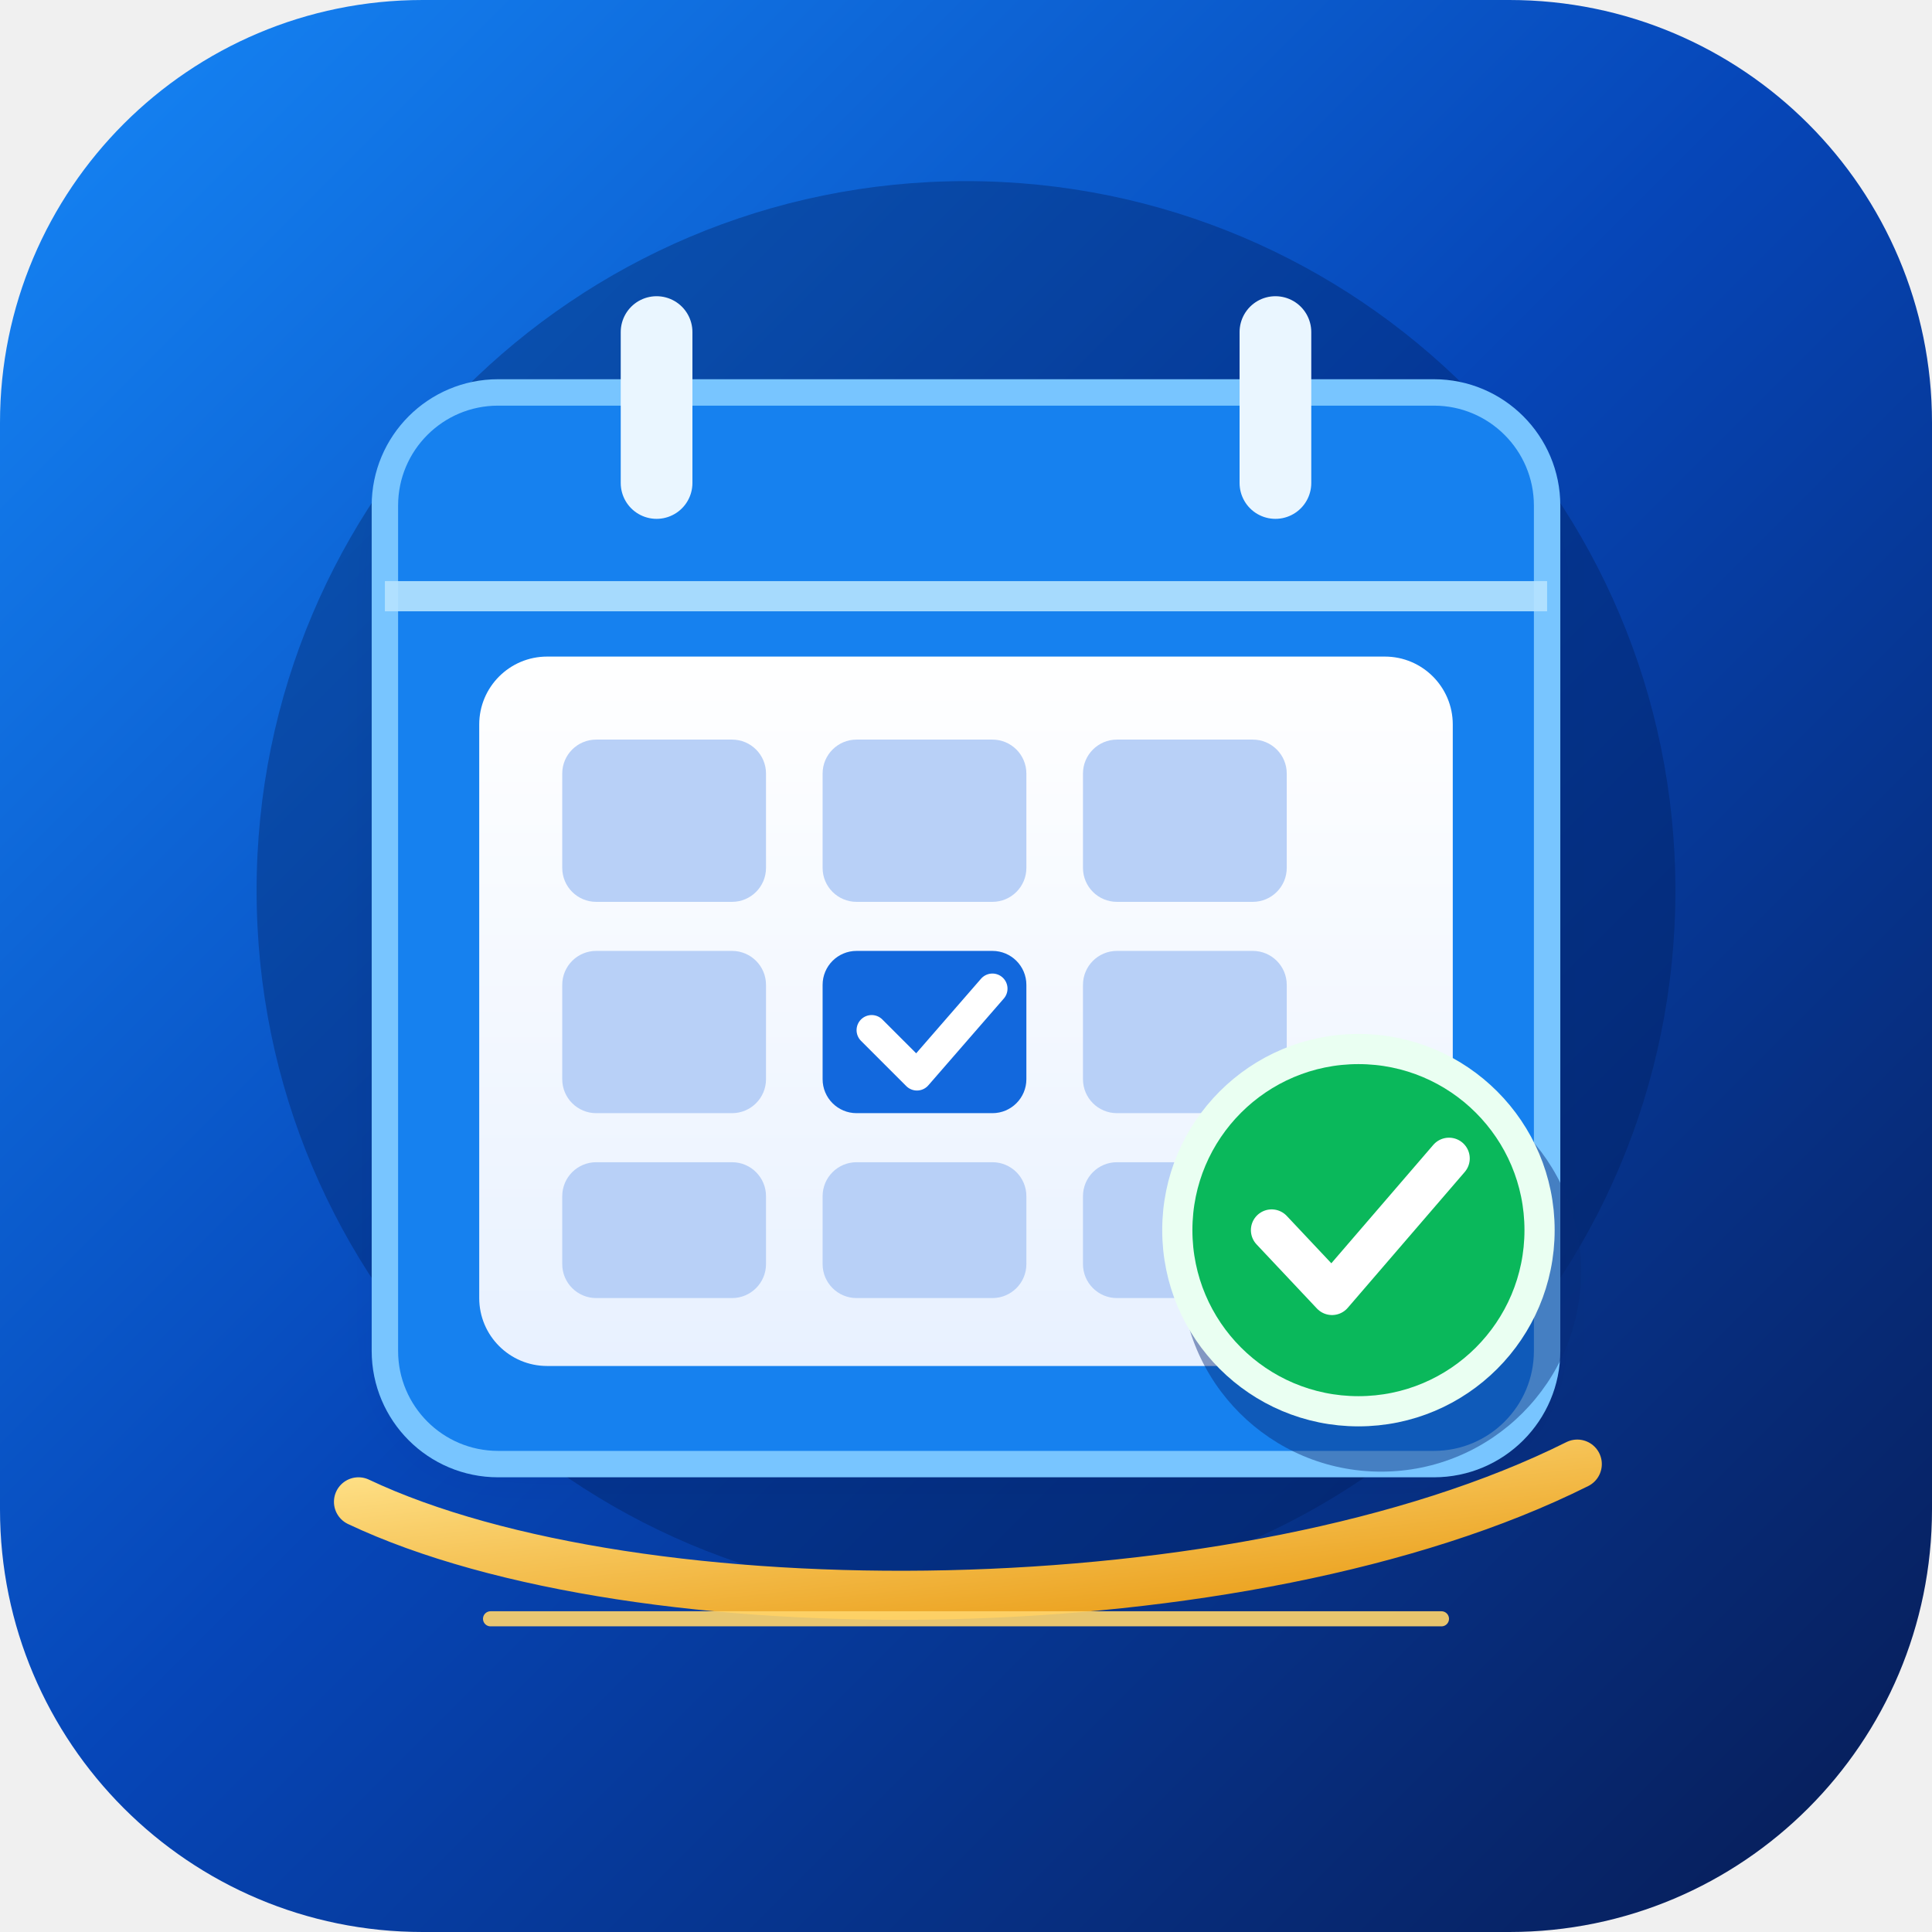
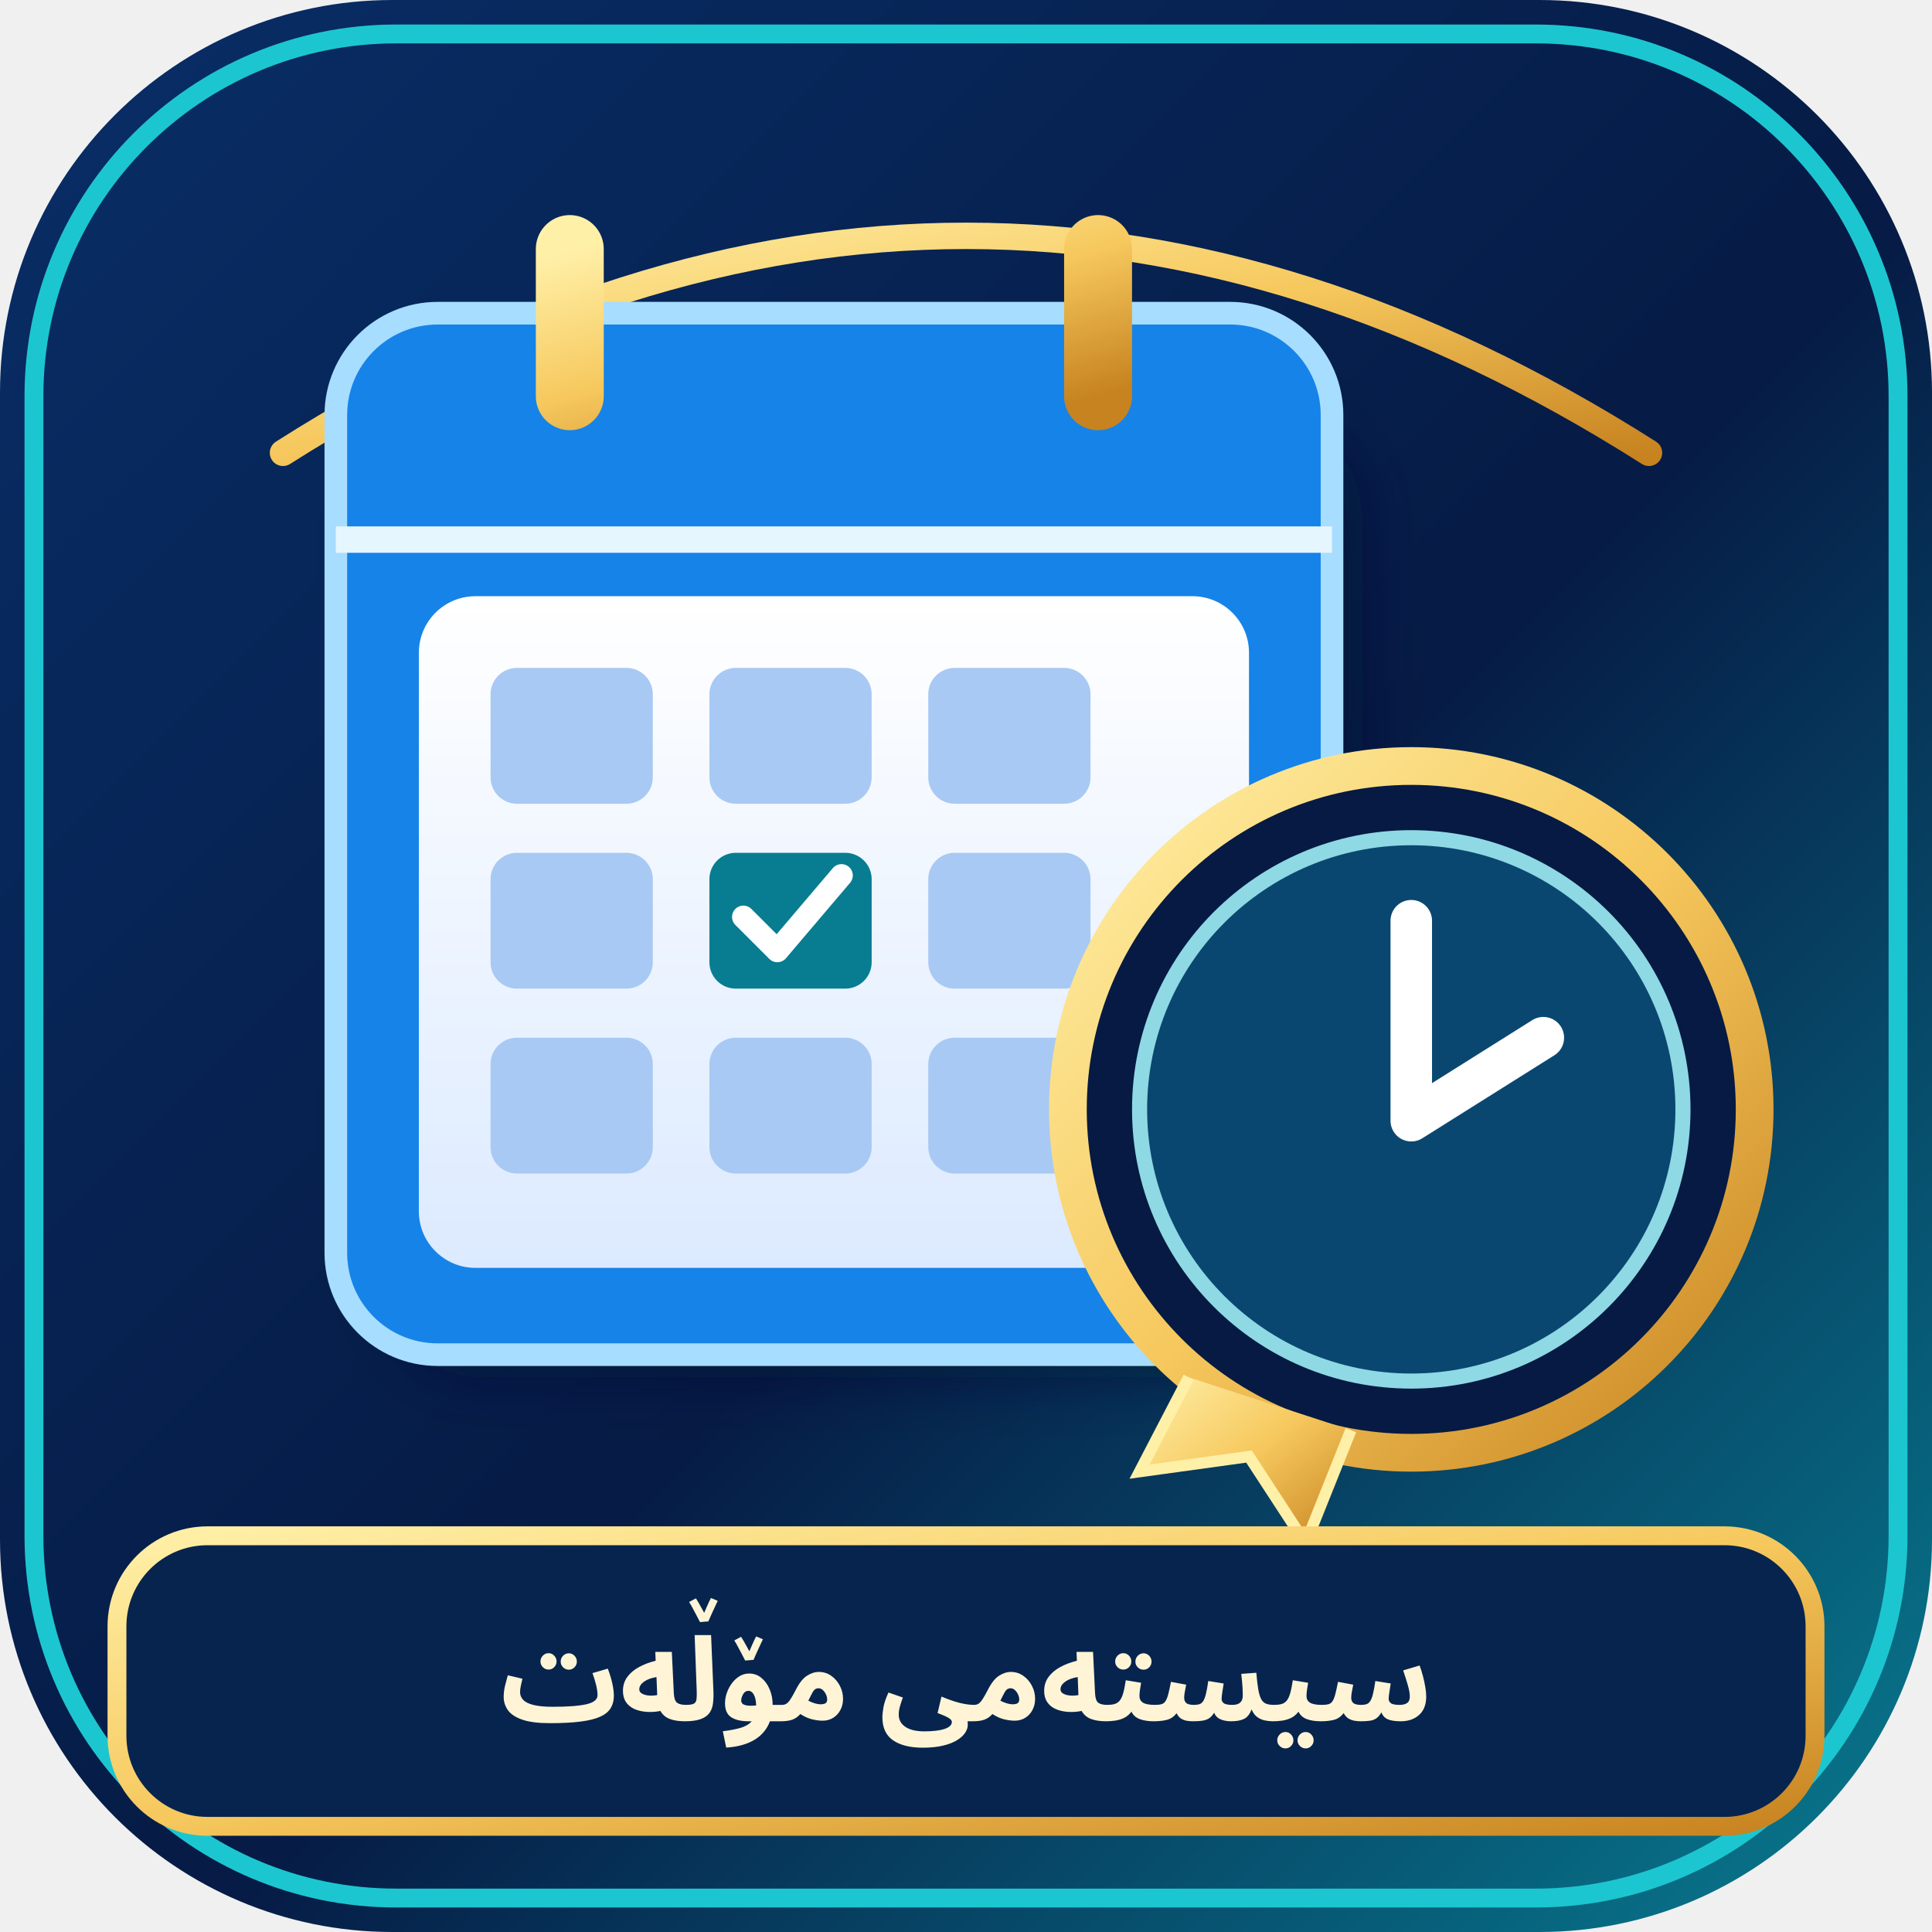
<svg xmlns="http://www.w3.org/2000/svg" viewBox="0 0 512 512">
  <defs>
    <linearGradient id="bg" x1="0" y1="0" x2="1" y2="1">
-       <stop stop-color="#1688f8" />
-       <stop offset=".48" stop-color="#0646b8" />
-       <stop offset="1" stop-color="#071b52" />
+       <stop stop-color="#082e67" />
+       <stop offset=".55" stop-color="#061b45" />
+       <stop offset="1" stop-color="#087d91" />
+     </linearGradient>
+     <linearGradient id="gold" x1="0" y1="0" x2="1" y2="1">
+       <stop stop-color="#fff0a8" />
+       <stop offset=".5" stop-color="#f6c85d" />
+       <stop offset="1" stop-color="#c78320" />
    </linearGradient>
    <linearGradient id="paper" x1="0" y1="0" x2="0" y2="1">
      <stop stop-color="#fff" />
-       <stop offset="1" stop-color="#e8f1ff" />
-     </linearGradient>
-     <linearGradient id="gold" x1="0" y1="0" x2="1" y2="1">
-       <stop stop-color="#ffe28a" />
-       <stop offset="1" stop-color="#e99a12" />
+       <stop offset="1" stop-color="#dceaff" />
    </linearGradient>
    <filter id="shadow" x="-30%" y="-30%" width="160%" height="160%">
-       <feGaussianBlur stdDeviation="9" />
+       <feGaussianBlur stdDeviation="8" />
    </filter>
  </defs>
-   <rect width="512" height="512" rx="112" fill="url(#bg)" />
-   <circle cx="256" cy="236" r="188" fill="#001a55" opacity=".34" />
-   <path d="M112 150a22 22 0 0 1 22-22h244a22 22 0 0 1 22 22v208a22 22 0 0 1-22 22H134a22 22 0 0 1-22-22z" fill="#00143f" opacity=".35" filter="url(#shadow)" />
-   <rect x="102" y="104" width="308" height="284" rx="30" fill="#1681ef" stroke="#78c5ff" stroke-width="7" />
-   <path d="M102 158h308" stroke="#b6e3ff" stroke-width="8" opacity=".9" />
-   <path d="M174 88v40M338 88v40" stroke="#eaf6ff" stroke-width="19" stroke-linecap="round" />
-   <rect x="127" y="174" width="258" height="188" rx="18" fill="url(#paper)" />
-   <g fill="#b8d0f7">
-     <rect x="149" y="196" width="54" height="43" rx="9" />
-     <rect x="218" y="196" width="54" height="43" rx="9" />
-     <rect x="287" y="196" width="54" height="43" rx="9" />
-     <rect x="149" y="252" width="54" height="43" rx="9" />
-     <rect x="287" y="252" width="54" height="43" rx="9" />
-     <rect x="149" y="308" width="54" height="36" rx="9" />
-     <rect x="218" y="308" width="54" height="36" rx="9" />
-     <rect x="287" y="308" width="54" height="36" rx="9" />
+   <rect width="512" height="512" rx="104" fill="url(#bg)" />
+   <rect x="9" y="9" width="494" height="494" rx="96" fill="none" stroke="#1cc6d0" stroke-width="5" />
+   <path d="M75 120Q256 5 437 120" fill="none" stroke="url(#gold)" stroke-width="7" stroke-linecap="round" />
+   <rect x="101" y="110" width="260" height="255" rx="27" fill="#00102e" opacity=".5" filter="url(#shadow)" />
+   <rect x="89" y="83" width="264" height="276" rx="27" fill="#1683e8" stroke="#a7ddff" stroke-width="6" />
+   <path d="M89 143h264" stroke="#e6f6ff" stroke-width="7" />
+   <path d="M151 66v39M291 66v39" stroke="url(#gold)" stroke-width="18" stroke-linecap="round" />
+   <rect x="111" y="158" width="220" height="178" rx="15" fill="url(#paper)" />
+   <g fill="#a8c9f3">
+     <rect x="130" y="177" width="43" height="36" rx="7" />
+     <rect x="188" y="177" width="43" height="36" rx="7" />
+     <rect x="246" y="177" width="43" height="36" rx="7" />
+     <rect x="130" y="226" width="43" height="36" rx="7" />
+     <rect x="246" y="226" width="43" height="36" rx="7" />
+     <rect x="130" y="275" width="43" height="36" rx="7" />
+     <rect x="188" y="275" width="43" height="36" rx="7" />
+     <rect x="246" y="275" width="43" height="36" rx="7" />
  </g>
-   <rect x="218" y="252" width="54" height="43" rx="9" fill="#1268dd" />
-   <path d="m231 273 12 12 20-23" fill="none" stroke="#fff" stroke-width="8" stroke-linecap="round" stroke-linejoin="round" />
-   <path d="M95 398c74 35 235 34 323-10" fill="none" stroke="url(#gold)" stroke-width="13" stroke-linecap="round" />
-   <circle cx="366" cy="337" r="53" fill="#062b78" opacity=".45" />
-   <circle cx="360" cy="326" r="48" fill="#0ab85b" stroke="#eafff2" stroke-width="8" />
-   <path d="m337 326 16 17 31-36" fill="none" stroke="#fff" stroke-width="11" stroke-linecap="round" stroke-linejoin="round" />
-   <path d="M130 429h252" stroke="#ffd56c" stroke-width="4" stroke-linecap="round" opacity=".9" />
+   <rect x="188" y="226" width="43" height="36" rx="7" fill="#087d91" />
+   <path d="m197 243 9 9 17-20" fill="none" stroke="#fff" stroke-width="6" stroke-linecap="round" stroke-linejoin="round" />
+   <circle cx="374" cy="294" r="91" fill="#061a43" stroke="url(#gold)" stroke-width="10" />
+   <circle cx="374" cy="294" r="72" fill="#0a4770" stroke="#8ed9e4" stroke-width="4" />
+   <path d="M374 244v53l35-22" fill="none" stroke="#fff" stroke-width="11" stroke-linecap="round" stroke-linejoin="round" />
+   <path d="M315 365l-13 25 29-4 15 23 12-30" fill="url(#gold)" stroke="#fff0a8" stroke-width="3" />
+   <rect x="31" y="407" width="450" height="77" rx="24" fill="#06244e" stroke="url(#gold)" stroke-width="5" />
+   <text x="256" y="456" text-anchor="middle" direction="rtl" unicode-bidi="bidi-override" font-family="Noto Sans Arabic, Noto Naskh Arabic, sans-serif" font-size="31" font-weight="700" fill="#fff5d6">سیستەمی مۆڵەت</text>
</svg>
